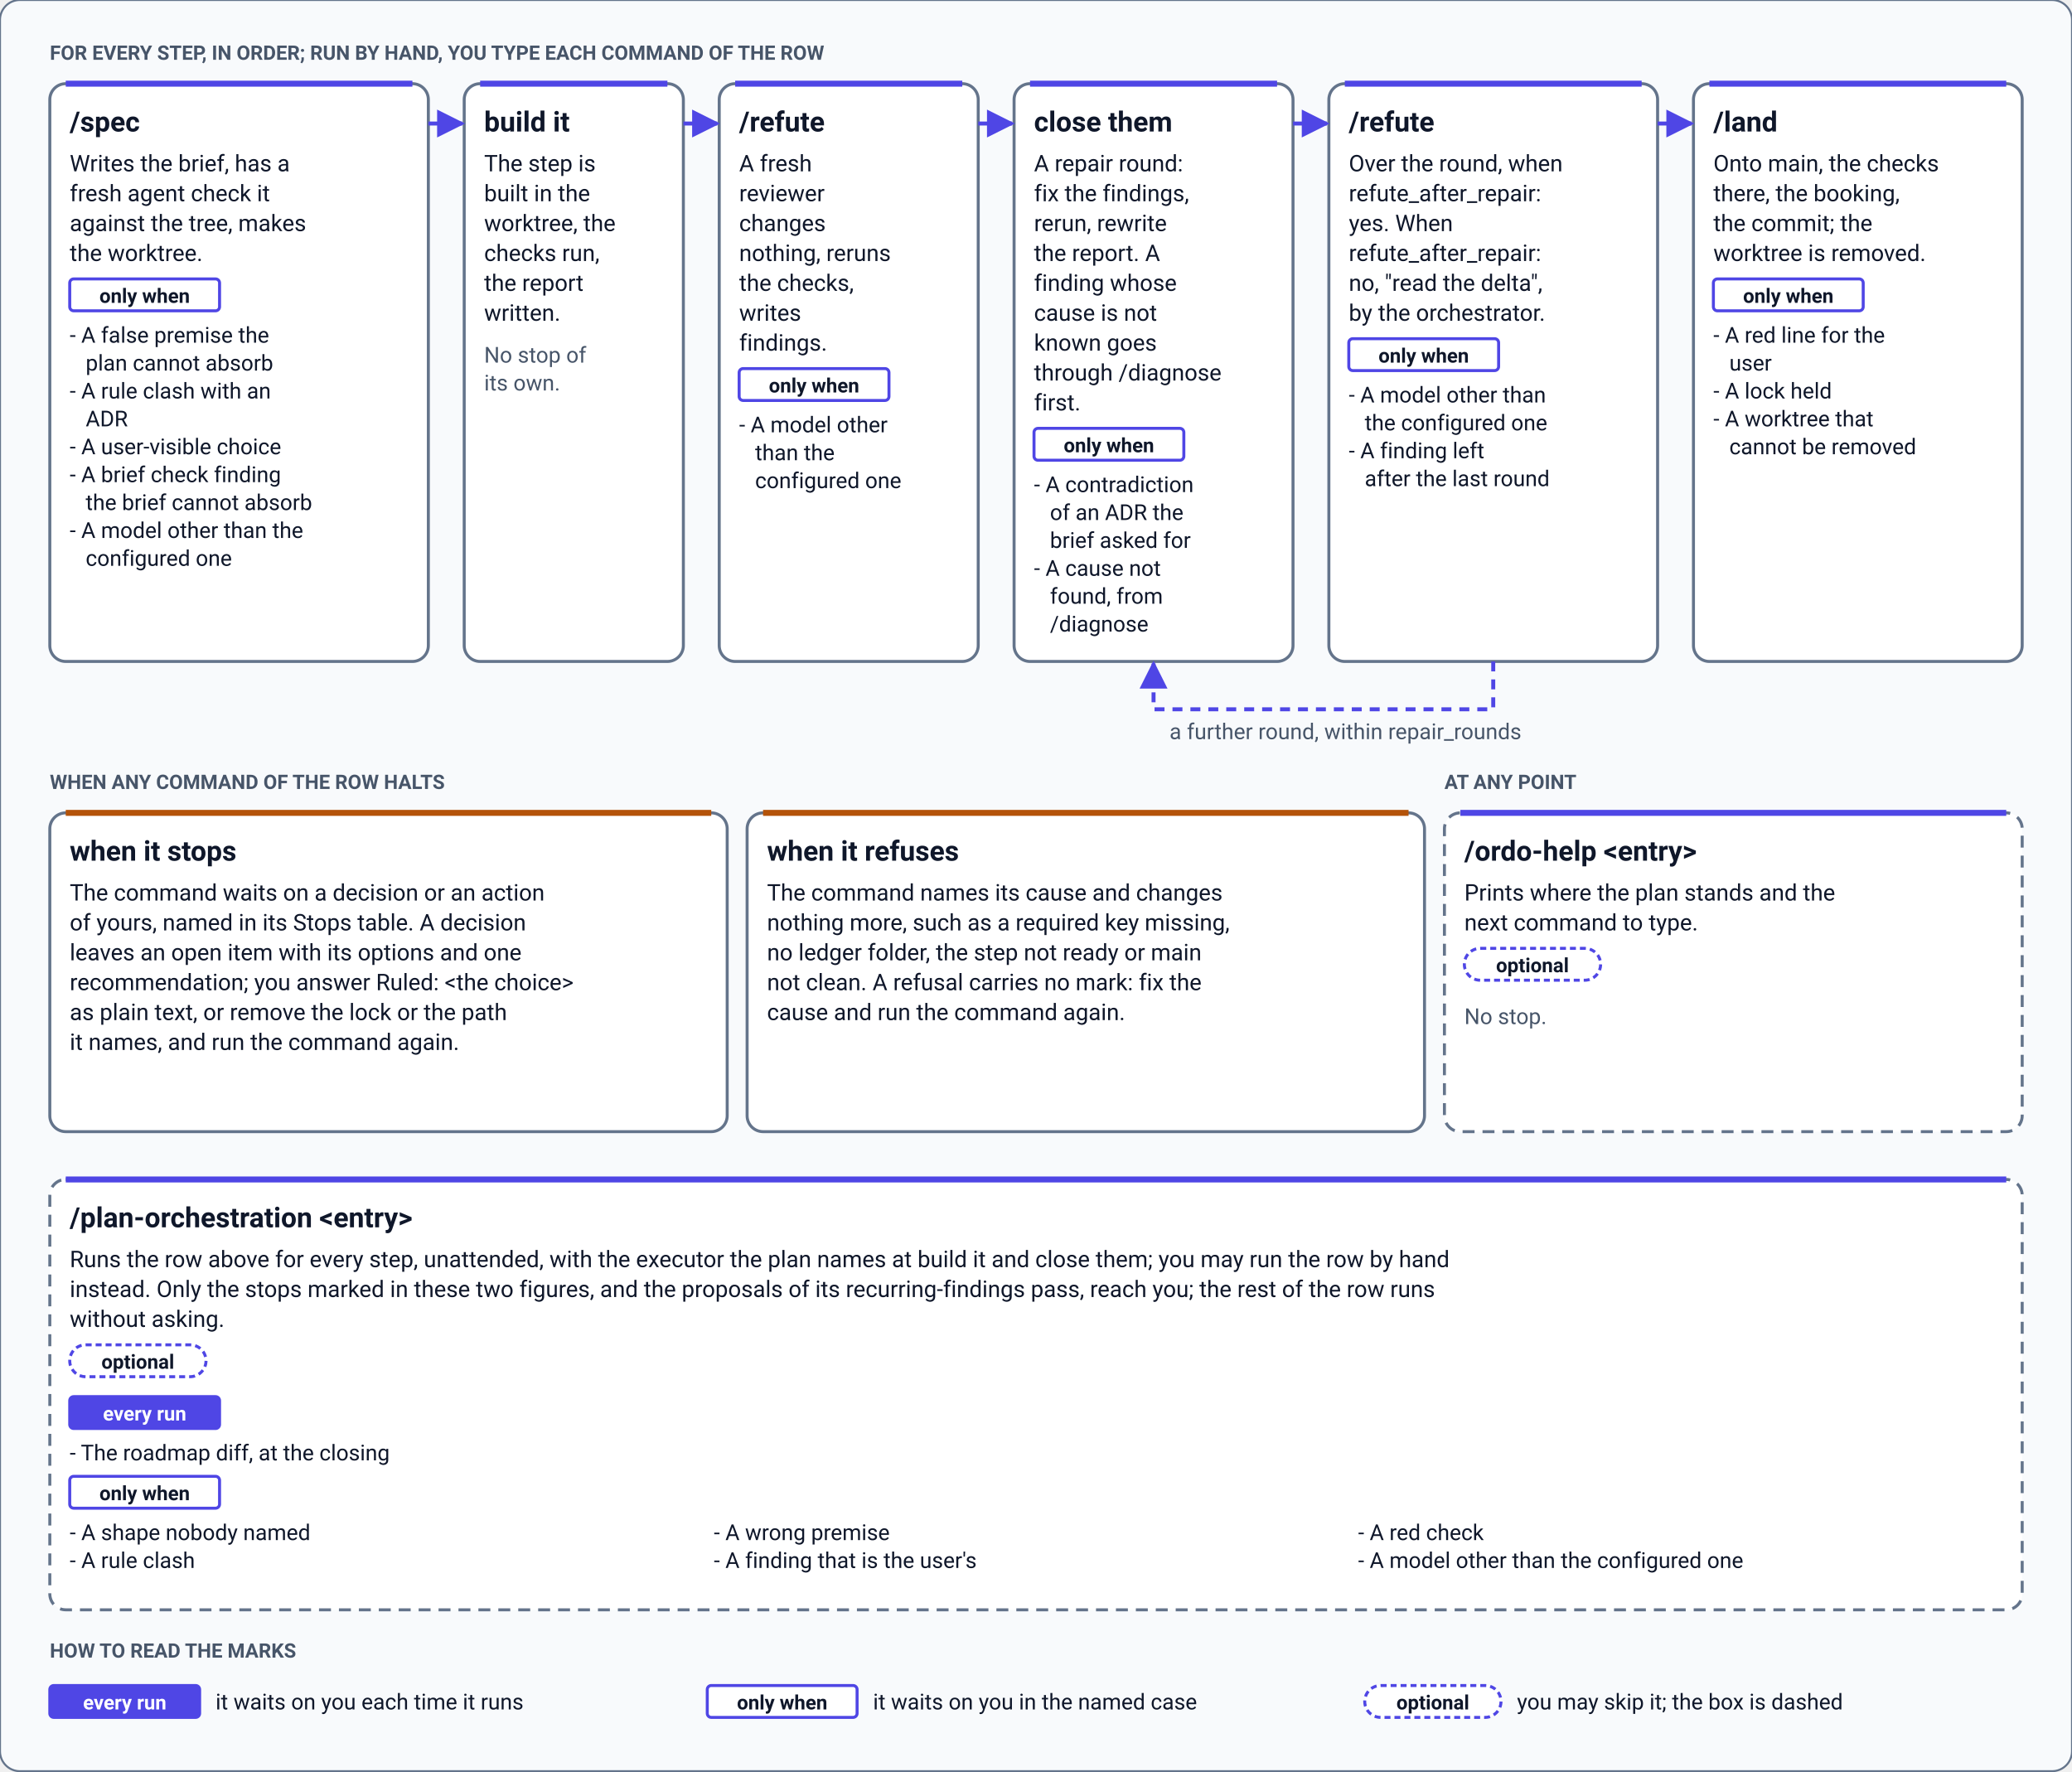
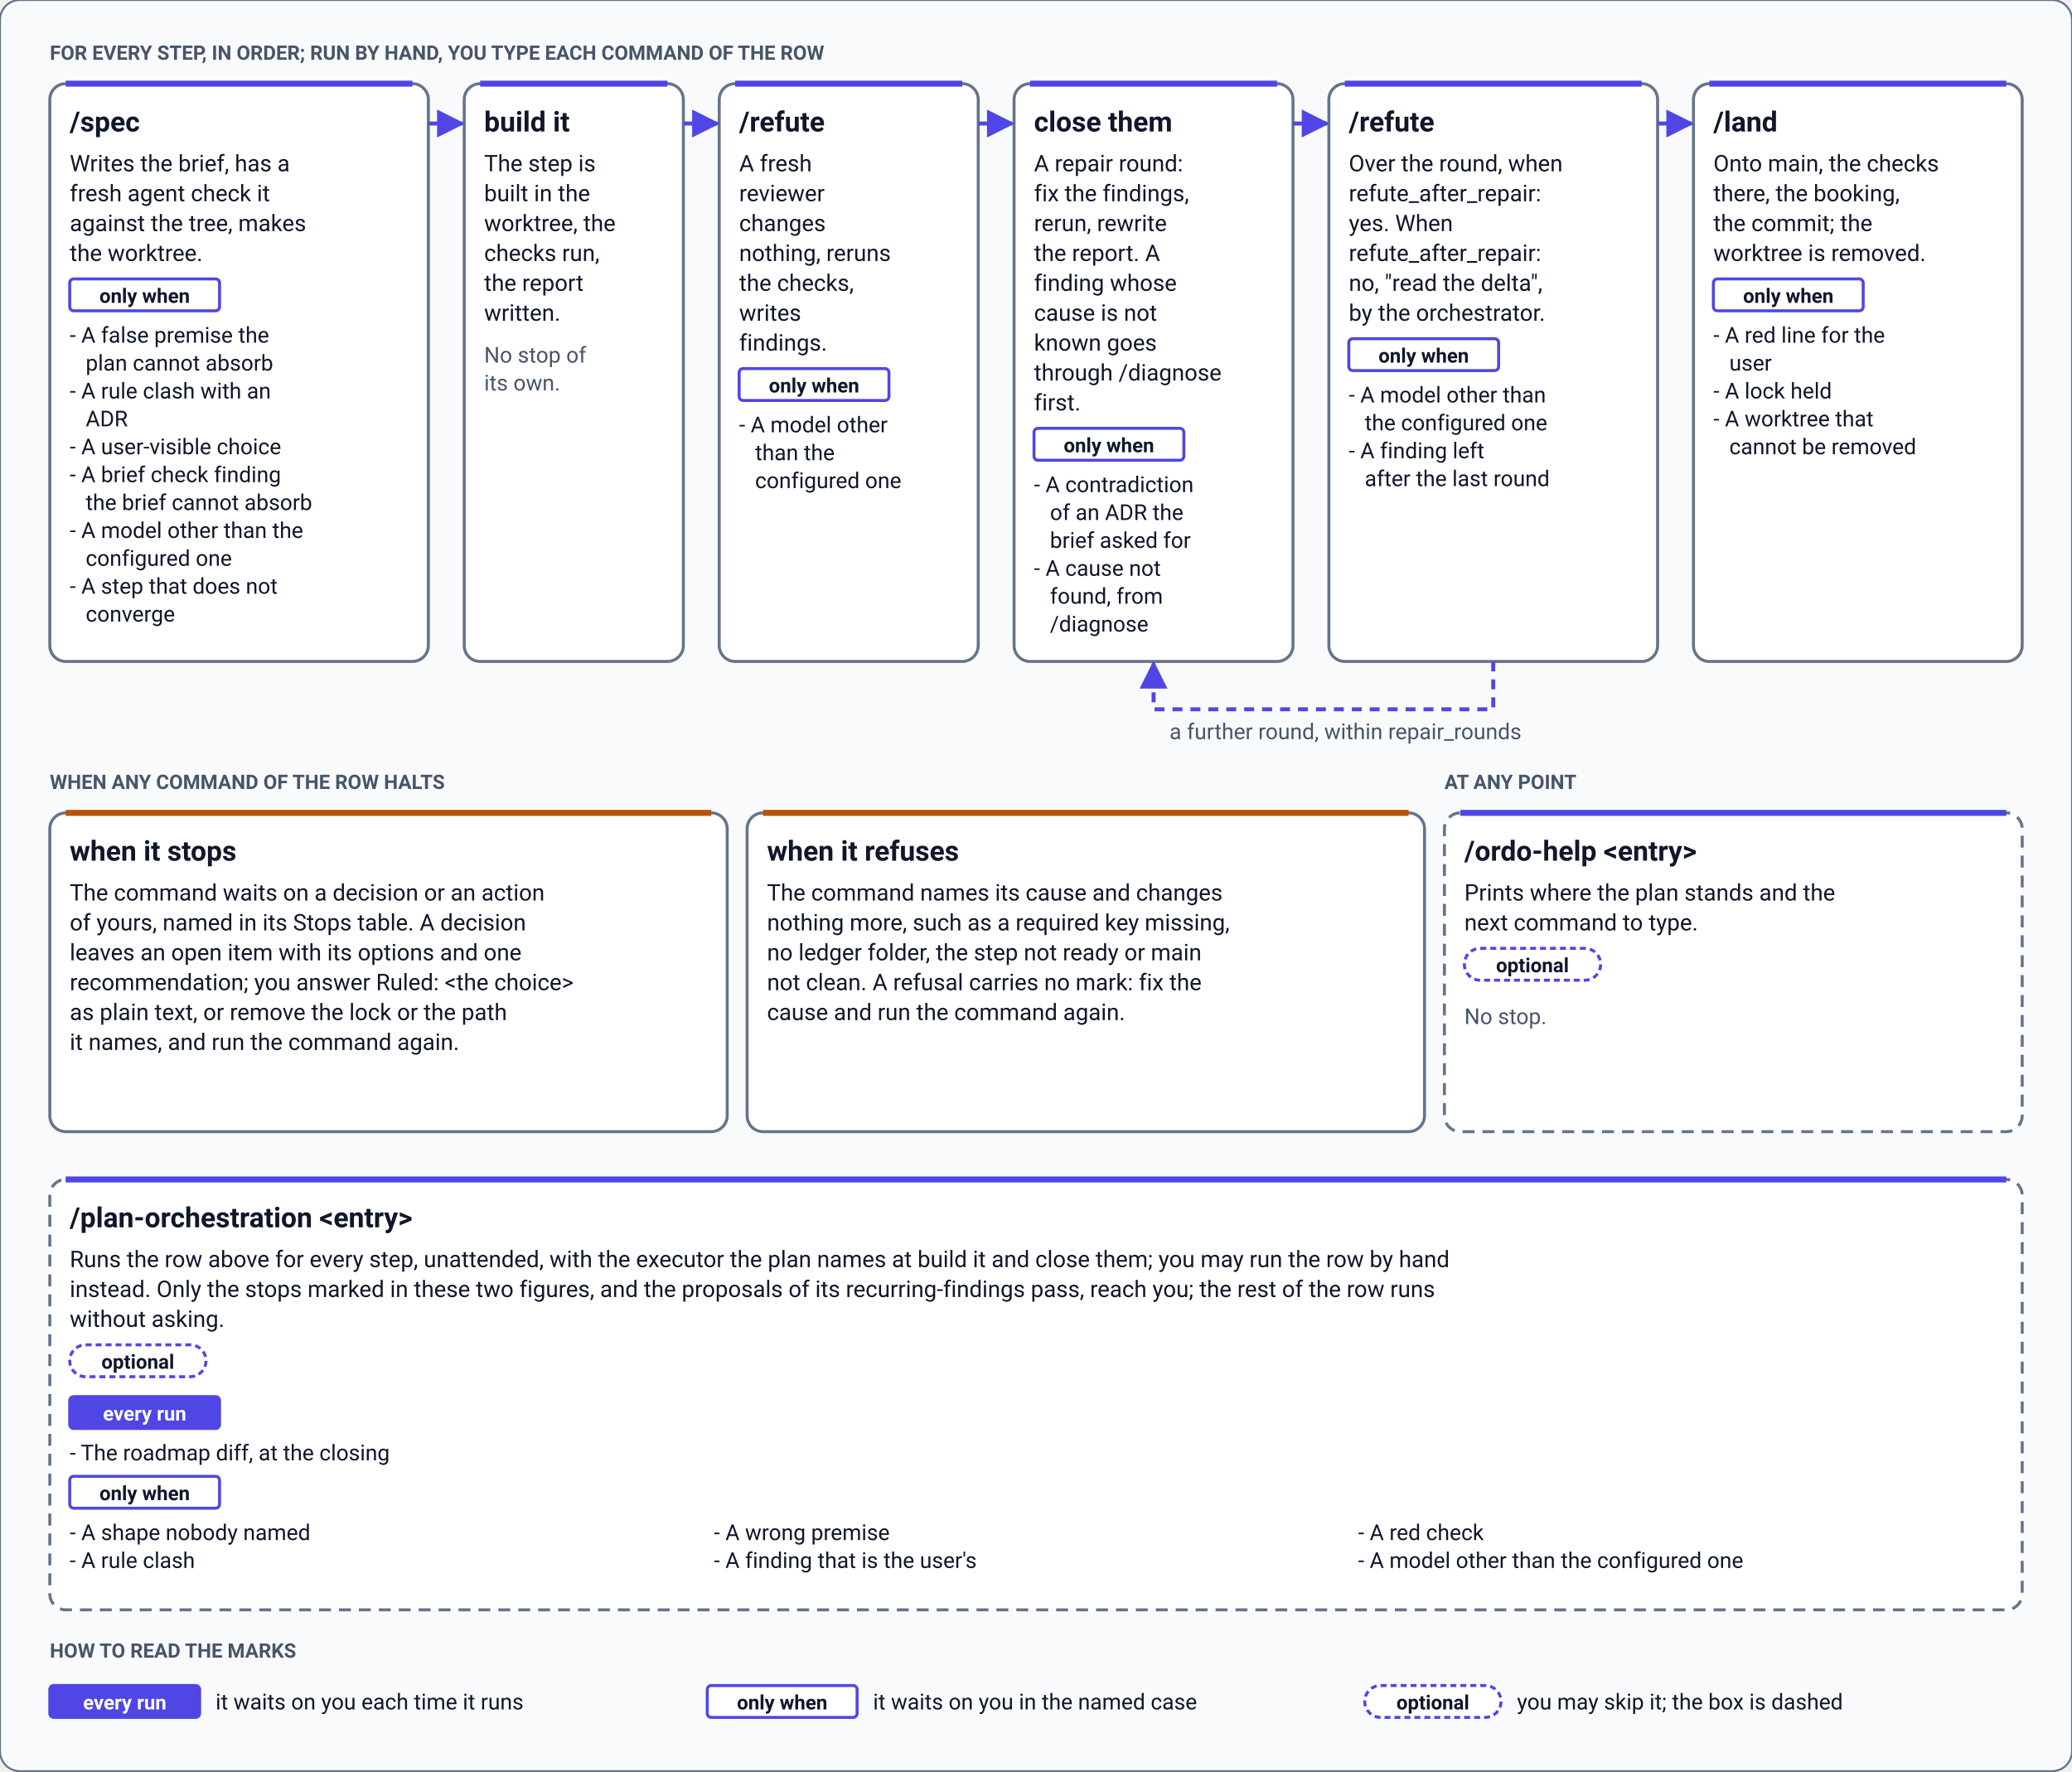
<svg xmlns="http://www.w3.org/2000/svg" viewBox="0 0 1040 889" width="1040" height="889" role="img" aria-label="The loop of one step as boxes in order: /spec, build it, /refute, close them, which sends a finding whose cause is not known through /diagnose, /refute over the round, and /land, with a return for a further round, a card for when a command stops, a card for when it refuses, the optional /ordo-help card, and the optional /plan-orchestration band. Each box lists the stops where you are asked, marked every run, only when or optional.">
  <defs>
    <marker id="arrow" viewBox="0 0 10 10" refX="9" refY="5" markerWidth="7" markerHeight="7" orient="auto">
      <path d="M0,0 L10,5 L0,10 z" fill="#4f46e5" />
    </marker>
  </defs>
  <rect x="0" y="0" width="1040" height="889" rx="10" fill="#f8fafc" stroke="#64748b" />
  <text x="25" y="30" font-family="ui-sans-serif, -apple-system, 'Segoe UI', Roboto, Helvetica, Arial, sans-serif" font-size="10" fill="#475569" font-weight="700" text-anchor="start">FOR EVERY STEP, IN ORDER; RUN BY HAND, YOU TYPE EACH COMMAND OF THE ROW</text>
  <rect x="25" y="42" width="190" height="290" rx="8" fill="#ffffff" stroke="#64748b" stroke-width="1.5" />
  <line x1="33" y1="42" x2="207" y2="42" stroke="#4f46e5" stroke-width="3" />
  <text x="35" y="66" font-family="ui-sans-serif, -apple-system, 'Segoe UI', Roboto, Helvetica, Arial, sans-serif" font-size="14" fill="#0f172a" font-weight="700" text-anchor="start">/spec</text>
  <text x="35" y="86" font-family="ui-sans-serif, -apple-system, 'Segoe UI', Roboto, Helvetica, Arial, sans-serif" font-size="11.5" fill="#0f172a" font-weight="400" text-anchor="start">Writes the brief, has a</text>
  <text x="35" y="101" font-family="ui-sans-serif, -apple-system, 'Segoe UI', Roboto, Helvetica, Arial, sans-serif" font-size="11.5" fill="#0f172a" font-weight="400" text-anchor="start">fresh agent check it</text>
  <text x="35" y="116" font-family="ui-sans-serif, -apple-system, 'Segoe UI', Roboto, Helvetica, Arial, sans-serif" font-size="11.5" fill="#0f172a" font-weight="400" text-anchor="start">against the tree, makes</text>
  <text x="35" y="131" font-family="ui-sans-serif, -apple-system, 'Segoe UI', Roboto, Helvetica, Arial, sans-serif" font-size="11.5" fill="#0f172a" font-weight="400" text-anchor="start">the worktree.</text>
  <rect x="35" y="140" width="75.2" height="16" rx="2" fill="#ffffff" stroke="#4f46e5" stroke-width="1.5" />
  <text x="72.6" y="152" font-family="ui-sans-serif, -apple-system, 'Segoe UI', Roboto, Helvetica, Arial, sans-serif" font-size="10" fill="#0f172a" font-weight="700" text-anchor="middle">only when</text>
  <text x="35" y="172" font-family="ui-sans-serif, -apple-system, 'Segoe UI', Roboto, Helvetica, Arial, sans-serif" font-size="11" fill="#0f172a" font-weight="400" text-anchor="start">- A false premise the</text>
  <text x="43" y="186" font-family="ui-sans-serif, -apple-system, 'Segoe UI', Roboto, Helvetica, Arial, sans-serif" font-size="11" fill="#0f172a" font-weight="400" text-anchor="start">plan cannot absorb</text>
  <text x="35" y="200" font-family="ui-sans-serif, -apple-system, 'Segoe UI', Roboto, Helvetica, Arial, sans-serif" font-size="11" fill="#0f172a" font-weight="400" text-anchor="start">- A rule clash with an</text>
  <text x="43" y="214" font-family="ui-sans-serif, -apple-system, 'Segoe UI', Roboto, Helvetica, Arial, sans-serif" font-size="11" fill="#0f172a" font-weight="400" text-anchor="start">ADR</text>
  <text x="35" y="228" font-family="ui-sans-serif, -apple-system, 'Segoe UI', Roboto, Helvetica, Arial, sans-serif" font-size="11" fill="#0f172a" font-weight="400" text-anchor="start">- A user-visible choice</text>
  <text x="35" y="242" font-family="ui-sans-serif, -apple-system, 'Segoe UI', Roboto, Helvetica, Arial, sans-serif" font-size="11" fill="#0f172a" font-weight="400" text-anchor="start">- A brief check finding</text>
  <text x="43" y="256" font-family="ui-sans-serif, -apple-system, 'Segoe UI', Roboto, Helvetica, Arial, sans-serif" font-size="11" fill="#0f172a" font-weight="400" text-anchor="start">the brief cannot absorb</text>
  <text x="35" y="270" font-family="ui-sans-serif, -apple-system, 'Segoe UI', Roboto, Helvetica, Arial, sans-serif" font-size="11" fill="#0f172a" font-weight="400" text-anchor="start">- A model other than the</text>
  <text x="43" y="284" font-family="ui-sans-serif, -apple-system, 'Segoe UI', Roboto, Helvetica, Arial, sans-serif" font-size="11" fill="#0f172a" font-weight="400" text-anchor="start">configured one</text>
+   <text x="35" y="298" font-family="ui-sans-serif, -apple-system, 'Segoe UI', Roboto, Helvetica, Arial, sans-serif" font-size="11" fill="#0f172a" font-weight="400" text-anchor="start">- A step that does not</text>
+   <text x="43" y="312" font-family="ui-sans-serif, -apple-system, 'Segoe UI', Roboto, Helvetica, Arial, sans-serif" font-size="11" fill="#0f172a" font-weight="400" text-anchor="start">converge</text>
  <rect x="233" y="42" width="110" height="290" rx="8" fill="#ffffff" stroke="#64748b" stroke-width="1.5" />
  <line x1="241" y1="42" x2="335" y2="42" stroke="#4f46e5" stroke-width="3" />
  <text x="243" y="66" font-family="ui-sans-serif, -apple-system, 'Segoe UI', Roboto, Helvetica, Arial, sans-serif" font-size="14" fill="#0f172a" font-weight="700" text-anchor="start">build it</text>
  <text x="243" y="86" font-family="ui-sans-serif, -apple-system, 'Segoe UI', Roboto, Helvetica, Arial, sans-serif" font-size="11.5" fill="#0f172a" font-weight="400" text-anchor="start">The step is</text>
  <text x="243" y="101" font-family="ui-sans-serif, -apple-system, 'Segoe UI', Roboto, Helvetica, Arial, sans-serif" font-size="11.5" fill="#0f172a" font-weight="400" text-anchor="start">built in the</text>
  <text x="243" y="116" font-family="ui-sans-serif, -apple-system, 'Segoe UI', Roboto, Helvetica, Arial, sans-serif" font-size="11.5" fill="#0f172a" font-weight="400" text-anchor="start">worktree, the</text>
  <text x="243" y="131" font-family="ui-sans-serif, -apple-system, 'Segoe UI', Roboto, Helvetica, Arial, sans-serif" font-size="11.5" fill="#0f172a" font-weight="400" text-anchor="start">checks run,</text>
  <text x="243" y="146" font-family="ui-sans-serif, -apple-system, 'Segoe UI', Roboto, Helvetica, Arial, sans-serif" font-size="11.5" fill="#0f172a" font-weight="400" text-anchor="start">the report</text>
  <text x="243" y="161" font-family="ui-sans-serif, -apple-system, 'Segoe UI', Roboto, Helvetica, Arial, sans-serif" font-size="11.5" fill="#0f172a" font-weight="400" text-anchor="start">written.</text>
  <text x="243" y="182" font-family="ui-sans-serif, -apple-system, 'Segoe UI', Roboto, Helvetica, Arial, sans-serif" font-size="11" fill="#475569" font-weight="400" text-anchor="start">No stop of</text>
  <text x="243" y="196" font-family="ui-sans-serif, -apple-system, 'Segoe UI', Roboto, Helvetica, Arial, sans-serif" font-size="11" fill="#475569" font-weight="400" text-anchor="start">its own.</text>
  <rect x="361" y="42" width="130" height="290" rx="8" fill="#ffffff" stroke="#64748b" stroke-width="1.5" />
  <line x1="369" y1="42" x2="483" y2="42" stroke="#4f46e5" stroke-width="3" />
  <text x="371" y="66" font-family="ui-sans-serif, -apple-system, 'Segoe UI', Roboto, Helvetica, Arial, sans-serif" font-size="14" fill="#0f172a" font-weight="700" text-anchor="start">/refute</text>
  <text x="371" y="86" font-family="ui-sans-serif, -apple-system, 'Segoe UI', Roboto, Helvetica, Arial, sans-serif" font-size="11.5" fill="#0f172a" font-weight="400" text-anchor="start">A fresh</text>
  <text x="371" y="101" font-family="ui-sans-serif, -apple-system, 'Segoe UI', Roboto, Helvetica, Arial, sans-serif" font-size="11.5" fill="#0f172a" font-weight="400" text-anchor="start">reviewer</text>
  <text x="371" y="116" font-family="ui-sans-serif, -apple-system, 'Segoe UI', Roboto, Helvetica, Arial, sans-serif" font-size="11.5" fill="#0f172a" font-weight="400" text-anchor="start">changes</text>
  <text x="371" y="131" font-family="ui-sans-serif, -apple-system, 'Segoe UI', Roboto, Helvetica, Arial, sans-serif" font-size="11.5" fill="#0f172a" font-weight="400" text-anchor="start">nothing, reruns</text>
  <text x="371" y="146" font-family="ui-sans-serif, -apple-system, 'Segoe UI', Roboto, Helvetica, Arial, sans-serif" font-size="11.5" fill="#0f172a" font-weight="400" text-anchor="start">the checks,</text>
  <text x="371" y="161" font-family="ui-sans-serif, -apple-system, 'Segoe UI', Roboto, Helvetica, Arial, sans-serif" font-size="11.5" fill="#0f172a" font-weight="400" text-anchor="start">writes</text>
  <text x="371" y="176" font-family="ui-sans-serif, -apple-system, 'Segoe UI', Roboto, Helvetica, Arial, sans-serif" font-size="11.5" fill="#0f172a" font-weight="400" text-anchor="start">findings.</text>
  <rect x="371" y="185" width="75.2" height="16" rx="2" fill="#ffffff" stroke="#4f46e5" stroke-width="1.5" />
  <text x="408.6" y="197" font-family="ui-sans-serif, -apple-system, 'Segoe UI', Roboto, Helvetica, Arial, sans-serif" font-size="10" fill="#0f172a" font-weight="700" text-anchor="middle">only when</text>
  <text x="371" y="217" font-family="ui-sans-serif, -apple-system, 'Segoe UI', Roboto, Helvetica, Arial, sans-serif" font-size="11" fill="#0f172a" font-weight="400" text-anchor="start">- A model other</text>
  <text x="379" y="231" font-family="ui-sans-serif, -apple-system, 'Segoe UI', Roboto, Helvetica, Arial, sans-serif" font-size="11" fill="#0f172a" font-weight="400" text-anchor="start">than the</text>
  <text x="379" y="245" font-family="ui-sans-serif, -apple-system, 'Segoe UI', Roboto, Helvetica, Arial, sans-serif" font-size="11" fill="#0f172a" font-weight="400" text-anchor="start">configured one</text>
  <rect x="509" y="42" width="140" height="290" rx="8" fill="#ffffff" stroke="#64748b" stroke-width="1.5" />
  <line x1="517" y1="42" x2="641" y2="42" stroke="#4f46e5" stroke-width="3" />
  <text x="519" y="66" font-family="ui-sans-serif, -apple-system, 'Segoe UI', Roboto, Helvetica, Arial, sans-serif" font-size="14" fill="#0f172a" font-weight="700" text-anchor="start">close them</text>
  <text x="519" y="86" font-family="ui-sans-serif, -apple-system, 'Segoe UI', Roboto, Helvetica, Arial, sans-serif" font-size="11.5" fill="#0f172a" font-weight="400" text-anchor="start">A repair round:</text>
  <text x="519" y="101" font-family="ui-sans-serif, -apple-system, 'Segoe UI', Roboto, Helvetica, Arial, sans-serif" font-size="11.5" fill="#0f172a" font-weight="400" text-anchor="start">fix the findings,</text>
  <text x="519" y="116" font-family="ui-sans-serif, -apple-system, 'Segoe UI', Roboto, Helvetica, Arial, sans-serif" font-size="11.5" fill="#0f172a" font-weight="400" text-anchor="start">rerun, rewrite</text>
  <text x="519" y="131" font-family="ui-sans-serif, -apple-system, 'Segoe UI', Roboto, Helvetica, Arial, sans-serif" font-size="11.5" fill="#0f172a" font-weight="400" text-anchor="start">the report. A</text>
  <text x="519" y="146" font-family="ui-sans-serif, -apple-system, 'Segoe UI', Roboto, Helvetica, Arial, sans-serif" font-size="11.5" fill="#0f172a" font-weight="400" text-anchor="start">finding whose</text>
  <text x="519" y="161" font-family="ui-sans-serif, -apple-system, 'Segoe UI', Roboto, Helvetica, Arial, sans-serif" font-size="11.5" fill="#0f172a" font-weight="400" text-anchor="start">cause is not</text>
  <text x="519" y="176" font-family="ui-sans-serif, -apple-system, 'Segoe UI', Roboto, Helvetica, Arial, sans-serif" font-size="11.5" fill="#0f172a" font-weight="400" text-anchor="start">known goes</text>
  <text x="519" y="191" font-family="ui-sans-serif, -apple-system, 'Segoe UI', Roboto, Helvetica, Arial, sans-serif" font-size="11.5" fill="#0f172a" font-weight="400" text-anchor="start">through /diagnose</text>
  <text x="519" y="206" font-family="ui-sans-serif, -apple-system, 'Segoe UI', Roboto, Helvetica, Arial, sans-serif" font-size="11.5" fill="#0f172a" font-weight="400" text-anchor="start">first.</text>
  <rect x="519" y="215" width="75.2" height="16" rx="2" fill="#ffffff" stroke="#4f46e5" stroke-width="1.5" />
  <text x="556.6" y="227" font-family="ui-sans-serif, -apple-system, 'Segoe UI', Roboto, Helvetica, Arial, sans-serif" font-size="10" fill="#0f172a" font-weight="700" text-anchor="middle">only when</text>
  <text x="519" y="247" font-family="ui-sans-serif, -apple-system, 'Segoe UI', Roboto, Helvetica, Arial, sans-serif" font-size="11" fill="#0f172a" font-weight="400" text-anchor="start">- A contradiction</text>
  <text x="527" y="261" font-family="ui-sans-serif, -apple-system, 'Segoe UI', Roboto, Helvetica, Arial, sans-serif" font-size="11" fill="#0f172a" font-weight="400" text-anchor="start">of an ADR the</text>
  <text x="527" y="275" font-family="ui-sans-serif, -apple-system, 'Segoe UI', Roboto, Helvetica, Arial, sans-serif" font-size="11" fill="#0f172a" font-weight="400" text-anchor="start">brief asked for</text>
  <text x="519" y="289" font-family="ui-sans-serif, -apple-system, 'Segoe UI', Roboto, Helvetica, Arial, sans-serif" font-size="11" fill="#0f172a" font-weight="400" text-anchor="start">- A cause not</text>
  <text x="527" y="303" font-family="ui-sans-serif, -apple-system, 'Segoe UI', Roboto, Helvetica, Arial, sans-serif" font-size="11" fill="#0f172a" font-weight="400" text-anchor="start">found, from</text>
  <text x="527" y="317" font-family="ui-sans-serif, -apple-system, 'Segoe UI', Roboto, Helvetica, Arial, sans-serif" font-size="11" fill="#0f172a" font-weight="400" text-anchor="start">/diagnose</text>
  <rect x="667" y="42" width="165" height="290" rx="8" fill="#ffffff" stroke="#64748b" stroke-width="1.5" />
  <line x1="675" y1="42" x2="824" y2="42" stroke="#4f46e5" stroke-width="3" />
  <text x="677" y="66" font-family="ui-sans-serif, -apple-system, 'Segoe UI', Roboto, Helvetica, Arial, sans-serif" font-size="14" fill="#0f172a" font-weight="700" text-anchor="start">/refute</text>
  <text x="677" y="86" font-family="ui-sans-serif, -apple-system, 'Segoe UI', Roboto, Helvetica, Arial, sans-serif" font-size="11.5" fill="#0f172a" font-weight="400" text-anchor="start">Over the round, when</text>
  <text x="677" y="101" font-family="ui-sans-serif, -apple-system, 'Segoe UI', Roboto, Helvetica, Arial, sans-serif" font-size="11.5" fill="#0f172a" font-weight="400" text-anchor="start">refute_after_repair:</text>
  <text x="677" y="116" font-family="ui-sans-serif, -apple-system, 'Segoe UI', Roboto, Helvetica, Arial, sans-serif" font-size="11.5" fill="#0f172a" font-weight="400" text-anchor="start">yes. When</text>
  <text x="677" y="131" font-family="ui-sans-serif, -apple-system, 'Segoe UI', Roboto, Helvetica, Arial, sans-serif" font-size="11.5" fill="#0f172a" font-weight="400" text-anchor="start">refute_after_repair:</text>
  <text x="677" y="146" font-family="ui-sans-serif, -apple-system, 'Segoe UI', Roboto, Helvetica, Arial, sans-serif" font-size="11.5" fill="#0f172a" font-weight="400" text-anchor="start">no, "read the delta",</text>
  <text x="677" y="161" font-family="ui-sans-serif, -apple-system, 'Segoe UI', Roboto, Helvetica, Arial, sans-serif" font-size="11.5" fill="#0f172a" font-weight="400" text-anchor="start">by the orchestrator.</text>
  <rect x="677" y="170" width="75.2" height="16" rx="2" fill="#ffffff" stroke="#4f46e5" stroke-width="1.5" />
  <text x="714.6" y="182" font-family="ui-sans-serif, -apple-system, 'Segoe UI', Roboto, Helvetica, Arial, sans-serif" font-size="10" fill="#0f172a" font-weight="700" text-anchor="middle">only when</text>
  <text x="677" y="202" font-family="ui-sans-serif, -apple-system, 'Segoe UI', Roboto, Helvetica, Arial, sans-serif" font-size="11" fill="#0f172a" font-weight="400" text-anchor="start">- A model other than</text>
  <text x="685" y="216" font-family="ui-sans-serif, -apple-system, 'Segoe UI', Roboto, Helvetica, Arial, sans-serif" font-size="11" fill="#0f172a" font-weight="400" text-anchor="start">the configured one</text>
  <text x="677" y="230" font-family="ui-sans-serif, -apple-system, 'Segoe UI', Roboto, Helvetica, Arial, sans-serif" font-size="11" fill="#0f172a" font-weight="400" text-anchor="start">- A finding left</text>
  <text x="685" y="244" font-family="ui-sans-serif, -apple-system, 'Segoe UI', Roboto, Helvetica, Arial, sans-serif" font-size="11" fill="#0f172a" font-weight="400" text-anchor="start">after the last round</text>
  <rect x="850" y="42" width="165" height="290" rx="8" fill="#ffffff" stroke="#64748b" stroke-width="1.5" />
  <line x1="858" y1="42" x2="1007" y2="42" stroke="#4f46e5" stroke-width="3" />
  <text x="860" y="66" font-family="ui-sans-serif, -apple-system, 'Segoe UI', Roboto, Helvetica, Arial, sans-serif" font-size="14" fill="#0f172a" font-weight="700" text-anchor="start">/land</text>
  <text x="860" y="86" font-family="ui-sans-serif, -apple-system, 'Segoe UI', Roboto, Helvetica, Arial, sans-serif" font-size="11.5" fill="#0f172a" font-weight="400" text-anchor="start">Onto main, the checks</text>
  <text x="860" y="101" font-family="ui-sans-serif, -apple-system, 'Segoe UI', Roboto, Helvetica, Arial, sans-serif" font-size="11.5" fill="#0f172a" font-weight="400" text-anchor="start">there, the booking,</text>
  <text x="860" y="116" font-family="ui-sans-serif, -apple-system, 'Segoe UI', Roboto, Helvetica, Arial, sans-serif" font-size="11.5" fill="#0f172a" font-weight="400" text-anchor="start">the commit; the</text>
  <text x="860" y="131" font-family="ui-sans-serif, -apple-system, 'Segoe UI', Roboto, Helvetica, Arial, sans-serif" font-size="11.5" fill="#0f172a" font-weight="400" text-anchor="start">worktree is removed.</text>
  <rect x="860" y="140" width="75.2" height="16" rx="2" fill="#ffffff" stroke="#4f46e5" stroke-width="1.5" />
  <text x="897.6" y="152" font-family="ui-sans-serif, -apple-system, 'Segoe UI', Roboto, Helvetica, Arial, sans-serif" font-size="10" fill="#0f172a" font-weight="700" text-anchor="middle">only when</text>
  <text x="860" y="172" font-family="ui-sans-serif, -apple-system, 'Segoe UI', Roboto, Helvetica, Arial, sans-serif" font-size="11" fill="#0f172a" font-weight="400" text-anchor="start">- A red line for the</text>
  <text x="868" y="186" font-family="ui-sans-serif, -apple-system, 'Segoe UI', Roboto, Helvetica, Arial, sans-serif" font-size="11" fill="#0f172a" font-weight="400" text-anchor="start">user</text>
  <text x="860" y="200" font-family="ui-sans-serif, -apple-system, 'Segoe UI', Roboto, Helvetica, Arial, sans-serif" font-size="11" fill="#0f172a" font-weight="400" text-anchor="start">- A lock held</text>
  <text x="860" y="214" font-family="ui-sans-serif, -apple-system, 'Segoe UI', Roboto, Helvetica, Arial, sans-serif" font-size="11" fill="#0f172a" font-weight="400" text-anchor="start">- A worktree that</text>
  <text x="868" y="228" font-family="ui-sans-serif, -apple-system, 'Segoe UI', Roboto, Helvetica, Arial, sans-serif" font-size="11" fill="#0f172a" font-weight="400" text-anchor="start">cannot be removed</text>
  <line x1="215" y1="62" x2="232" y2="62" stroke="#4f46e5" stroke-width="2" marker-end="url(#arrow)" />
  <line x1="343" y1="62" x2="360" y2="62" stroke="#4f46e5" stroke-width="2" marker-end="url(#arrow)" />
  <line x1="491" y1="62" x2="508" y2="62" stroke="#4f46e5" stroke-width="2" marker-end="url(#arrow)" />
  <line x1="649" y1="62" x2="666" y2="62" stroke="#4f46e5" stroke-width="2" marker-end="url(#arrow)" />
  <line x1="832" y1="62" x2="849" y2="62" stroke="#4f46e5" stroke-width="2" marker-end="url(#arrow)" />
  <path d="M749.5,332 L749.5,356 L579,356 L579,333" fill="none" stroke="#4f46e5" stroke-width="2" stroke-dasharray="5 4" marker-end="url(#arrow)" stroke-linejoin="round" />
  <text x="587" y="371" font-family="ui-sans-serif, -apple-system, 'Segoe UI', Roboto, Helvetica, Arial, sans-serif" font-size="11" fill="#475569" font-weight="400" text-anchor="start">a further round, within repair_rounds</text>
  <text x="25" y="396" font-family="ui-sans-serif, -apple-system, 'Segoe UI', Roboto, Helvetica, Arial, sans-serif" font-size="10" fill="#475569" font-weight="700" text-anchor="start">WHEN ANY COMMAND OF THE ROW HALTS</text>
  <text x="725" y="396" font-family="ui-sans-serif, -apple-system, 'Segoe UI', Roboto, Helvetica, Arial, sans-serif" font-size="10" fill="#475569" font-weight="700" text-anchor="start">AT ANY POINT</text>
  <rect x="25" y="408" width="340" height="160" rx="8" fill="#ffffff" stroke="#64748b" stroke-width="1.5" />
  <line x1="33" y1="408" x2="357" y2="408" stroke="#b45309" stroke-width="3" />
  <text x="35" y="432" font-family="ui-sans-serif, -apple-system, 'Segoe UI', Roboto, Helvetica, Arial, sans-serif" font-size="14" fill="#0f172a" font-weight="700" text-anchor="start">when it stops</text>
  <text x="35" y="452" font-family="ui-sans-serif, -apple-system, 'Segoe UI', Roboto, Helvetica, Arial, sans-serif" font-size="11.5" fill="#0f172a" font-weight="400" text-anchor="start">The command waits on a decision or an action</text>
  <text x="35" y="467" font-family="ui-sans-serif, -apple-system, 'Segoe UI', Roboto, Helvetica, Arial, sans-serif" font-size="11.5" fill="#0f172a" font-weight="400" text-anchor="start">of yours, named in its Stops table. A decision</text>
  <text x="35" y="482" font-family="ui-sans-serif, -apple-system, 'Segoe UI', Roboto, Helvetica, Arial, sans-serif" font-size="11.5" fill="#0f172a" font-weight="400" text-anchor="start">leaves an open item with its options and one</text>
  <text x="35" y="497" font-family="ui-sans-serif, -apple-system, 'Segoe UI', Roboto, Helvetica, Arial, sans-serif" font-size="11.5" fill="#0f172a" font-weight="400" text-anchor="start">recommendation; you answer Ruled: &lt;the choice&gt;</text>
  <text x="35" y="512" font-family="ui-sans-serif, -apple-system, 'Segoe UI', Roboto, Helvetica, Arial, sans-serif" font-size="11.5" fill="#0f172a" font-weight="400" text-anchor="start">as plain text, or remove the lock or the path</text>
  <text x="35" y="527" font-family="ui-sans-serif, -apple-system, 'Segoe UI', Roboto, Helvetica, Arial, sans-serif" font-size="11.5" fill="#0f172a" font-weight="400" text-anchor="start">it names, and run the command again.</text>
  <rect x="375" y="408" width="340" height="160" rx="8" fill="#ffffff" stroke="#64748b" stroke-width="1.5" />
  <line x1="383" y1="408" x2="707" y2="408" stroke="#b45309" stroke-width="3" />
  <text x="385" y="432" font-family="ui-sans-serif, -apple-system, 'Segoe UI', Roboto, Helvetica, Arial, sans-serif" font-size="14" fill="#0f172a" font-weight="700" text-anchor="start">when it refuses</text>
  <text x="385" y="452" font-family="ui-sans-serif, -apple-system, 'Segoe UI', Roboto, Helvetica, Arial, sans-serif" font-size="11.5" fill="#0f172a" font-weight="400" text-anchor="start">The command names its cause and changes</text>
  <text x="385" y="467" font-family="ui-sans-serif, -apple-system, 'Segoe UI', Roboto, Helvetica, Arial, sans-serif" font-size="11.5" fill="#0f172a" font-weight="400" text-anchor="start">nothing more, such as a required key missing,</text>
  <text x="385" y="482" font-family="ui-sans-serif, -apple-system, 'Segoe UI', Roboto, Helvetica, Arial, sans-serif" font-size="11.5" fill="#0f172a" font-weight="400" text-anchor="start">no ledger folder, the step not ready or main</text>
  <text x="385" y="497" font-family="ui-sans-serif, -apple-system, 'Segoe UI', Roboto, Helvetica, Arial, sans-serif" font-size="11.5" fill="#0f172a" font-weight="400" text-anchor="start">not clean. A refusal carries no mark: fix the</text>
  <text x="385" y="512" font-family="ui-sans-serif, -apple-system, 'Segoe UI', Roboto, Helvetica, Arial, sans-serif" font-size="11.5" fill="#0f172a" font-weight="400" text-anchor="start">cause and run the command again.</text>
  <rect x="725" y="408" width="290" height="160" rx="8" fill="#ffffff" stroke="#64748b" stroke-width="1.5" stroke-dasharray="6 4" />
  <line x1="733" y1="408" x2="1007" y2="408" stroke="#4f46e5" stroke-width="3" />
  <text x="735" y="432" font-family="ui-sans-serif, -apple-system, 'Segoe UI', Roboto, Helvetica, Arial, sans-serif" font-size="14" fill="#0f172a" font-weight="700" text-anchor="start">/ordo-help &lt;entry&gt;</text>
  <text x="735" y="452" font-family="ui-sans-serif, -apple-system, 'Segoe UI', Roboto, Helvetica, Arial, sans-serif" font-size="11.5" fill="#0f172a" font-weight="400" text-anchor="start">Prints where the plan stands and the</text>
  <text x="735" y="467" font-family="ui-sans-serif, -apple-system, 'Segoe UI', Roboto, Helvetica, Arial, sans-serif" font-size="11.5" fill="#0f172a" font-weight="400" text-anchor="start">next command to type.</text>
  <rect x="735" y="476" width="68.4" height="16" rx="8" fill="#ffffff" stroke="#4f46e5" stroke-width="1.5" stroke-dasharray="3 2" />
  <text x="769.2" y="488" font-family="ui-sans-serif, -apple-system, 'Segoe UI', Roboto, Helvetica, Arial, sans-serif" font-size="10" fill="#0f172a" font-weight="700" text-anchor="middle">optional</text>
  <text x="735" y="514" font-family="ui-sans-serif, -apple-system, 'Segoe UI', Roboto, Helvetica, Arial, sans-serif" font-size="11" fill="#475569" font-weight="400" text-anchor="start">No stop.</text>
  <rect x="25" y="592" width="990" height="216" rx="8" fill="#ffffff" stroke="#64748b" stroke-width="1.5" stroke-dasharray="6 4" />
  <line x1="33" y1="592" x2="1007" y2="592" stroke="#4f46e5" stroke-width="3" />
  <text x="35" y="616" font-family="ui-sans-serif, -apple-system, 'Segoe UI', Roboto, Helvetica, Arial, sans-serif" font-size="14" fill="#0f172a" font-weight="700" text-anchor="start">/plan-orchestration &lt;entry&gt;</text>
  <text x="35" y="636" font-family="ui-sans-serif, -apple-system, 'Segoe UI', Roboto, Helvetica, Arial, sans-serif" font-size="11.5" fill="#0f172a" font-weight="400" text-anchor="start">Runs the row above for every step, unattended, with the executor the plan names at build it and close them; you may run the row by hand</text>
  <text x="35" y="651" font-family="ui-sans-serif, -apple-system, 'Segoe UI', Roboto, Helvetica, Arial, sans-serif" font-size="11.5" fill="#0f172a" font-weight="400" text-anchor="start">instead. Only the stops marked in these two figures, and the proposals of its recurring-findings pass, reach you; the rest of the row runs</text>
  <text x="35" y="666" font-family="ui-sans-serif, -apple-system, 'Segoe UI', Roboto, Helvetica, Arial, sans-serif" font-size="11.5" fill="#0f172a" font-weight="400" text-anchor="start">without asking.</text>
  <rect x="35" y="675" width="68.4" height="16" rx="8" fill="#ffffff" stroke="#4f46e5" stroke-width="1.5" stroke-dasharray="3 2" />
  <text x="69.2" y="687" font-family="ui-sans-serif, -apple-system, 'Segoe UI', Roboto, Helvetica, Arial, sans-serif" font-size="10" fill="#0f172a" font-weight="700" text-anchor="middle">optional</text>
  <rect x="35" y="701" width="75.2" height="16" rx="2" fill="#4f46e5" stroke="#4f46e5" stroke-width="1.5" />
  <text x="72.6" y="713" font-family="ui-sans-serif, -apple-system, 'Segoe UI', Roboto, Helvetica, Arial, sans-serif" font-size="10" fill="#ffffff" font-weight="700" text-anchor="middle">every run</text>
  <text x="35" y="733" font-family="ui-sans-serif, -apple-system, 'Segoe UI', Roboto, Helvetica, Arial, sans-serif" font-size="11" fill="#0f172a" font-weight="400" text-anchor="start">- The roadmap diff, at the closing</text>
  <rect x="35" y="741" width="75.2" height="16" rx="2" fill="#ffffff" stroke="#4f46e5" stroke-width="1.5" />
  <text x="72.6" y="753" font-family="ui-sans-serif, -apple-system, 'Segoe UI', Roboto, Helvetica, Arial, sans-serif" font-size="10" fill="#0f172a" font-weight="700" text-anchor="middle">only when</text>
  <text x="35" y="773" font-family="ui-sans-serif, -apple-system, 'Segoe UI', Roboto, Helvetica, Arial, sans-serif" font-size="11" fill="#0f172a" font-weight="400" text-anchor="start">- A shape nobody named</text>
  <text x="358.3" y="773" font-family="ui-sans-serif, -apple-system, 'Segoe UI', Roboto, Helvetica, Arial, sans-serif" font-size="11" fill="#0f172a" font-weight="400" text-anchor="start">- A wrong premise</text>
  <text x="681.7" y="773" font-family="ui-sans-serif, -apple-system, 'Segoe UI', Roboto, Helvetica, Arial, sans-serif" font-size="11" fill="#0f172a" font-weight="400" text-anchor="start">- A red check</text>
  <text x="35" y="787" font-family="ui-sans-serif, -apple-system, 'Segoe UI', Roboto, Helvetica, Arial, sans-serif" font-size="11" fill="#0f172a" font-weight="400" text-anchor="start">- A rule clash</text>
  <text x="358.3" y="787" font-family="ui-sans-serif, -apple-system, 'Segoe UI', Roboto, Helvetica, Arial, sans-serif" font-size="11" fill="#0f172a" font-weight="400" text-anchor="start">- A finding that is the user's</text>
  <text x="681.7" y="787" font-family="ui-sans-serif, -apple-system, 'Segoe UI', Roboto, Helvetica, Arial, sans-serif" font-size="11" fill="#0f172a" font-weight="400" text-anchor="start">- A model other than the configured one</text>
  <text x="25" y="832" font-family="ui-sans-serif, -apple-system, 'Segoe UI', Roboto, Helvetica, Arial, sans-serif" font-size="10" fill="#475569" font-weight="700" text-anchor="start">HOW TO READ THE MARKS</text>
  <rect x="25" y="846" width="75.2" height="16" rx="2" fill="#4f46e5" stroke="#4f46e5" stroke-width="1.5" />
  <text x="62.6" y="858" font-family="ui-sans-serif, -apple-system, 'Segoe UI', Roboto, Helvetica, Arial, sans-serif" font-size="10" fill="#ffffff" font-weight="700" text-anchor="middle">every run</text>
  <text x="108.2" y="858" font-family="ui-sans-serif, -apple-system, 'Segoe UI', Roboto, Helvetica, Arial, sans-serif" font-size="11" fill="#0f172a" font-weight="400" text-anchor="start">it waits on you each time it runs</text>
  <rect x="355" y="846" width="75.2" height="16" rx="2" fill="#ffffff" stroke="#4f46e5" stroke-width="1.5" />
  <text x="392.6" y="858" font-family="ui-sans-serif, -apple-system, 'Segoe UI', Roboto, Helvetica, Arial, sans-serif" font-size="10" fill="#0f172a" font-weight="700" text-anchor="middle">only when</text>
  <text x="438.2" y="858" font-family="ui-sans-serif, -apple-system, 'Segoe UI', Roboto, Helvetica, Arial, sans-serif" font-size="11" fill="#0f172a" font-weight="400" text-anchor="start">it waits on you in the named case</text>
  <rect x="685" y="846" width="68.4" height="16" rx="8" fill="#ffffff" stroke="#4f46e5" stroke-width="1.5" stroke-dasharray="3 2" />
  <text x="719.2" y="858" font-family="ui-sans-serif, -apple-system, 'Segoe UI', Roboto, Helvetica, Arial, sans-serif" font-size="10" fill="#0f172a" font-weight="700" text-anchor="middle">optional</text>
  <text x="761.4" y="858" font-family="ui-sans-serif, -apple-system, 'Segoe UI', Roboto, Helvetica, Arial, sans-serif" font-size="11" fill="#0f172a" font-weight="400" text-anchor="start">you may skip it; the box is dashed</text>
</svg>
